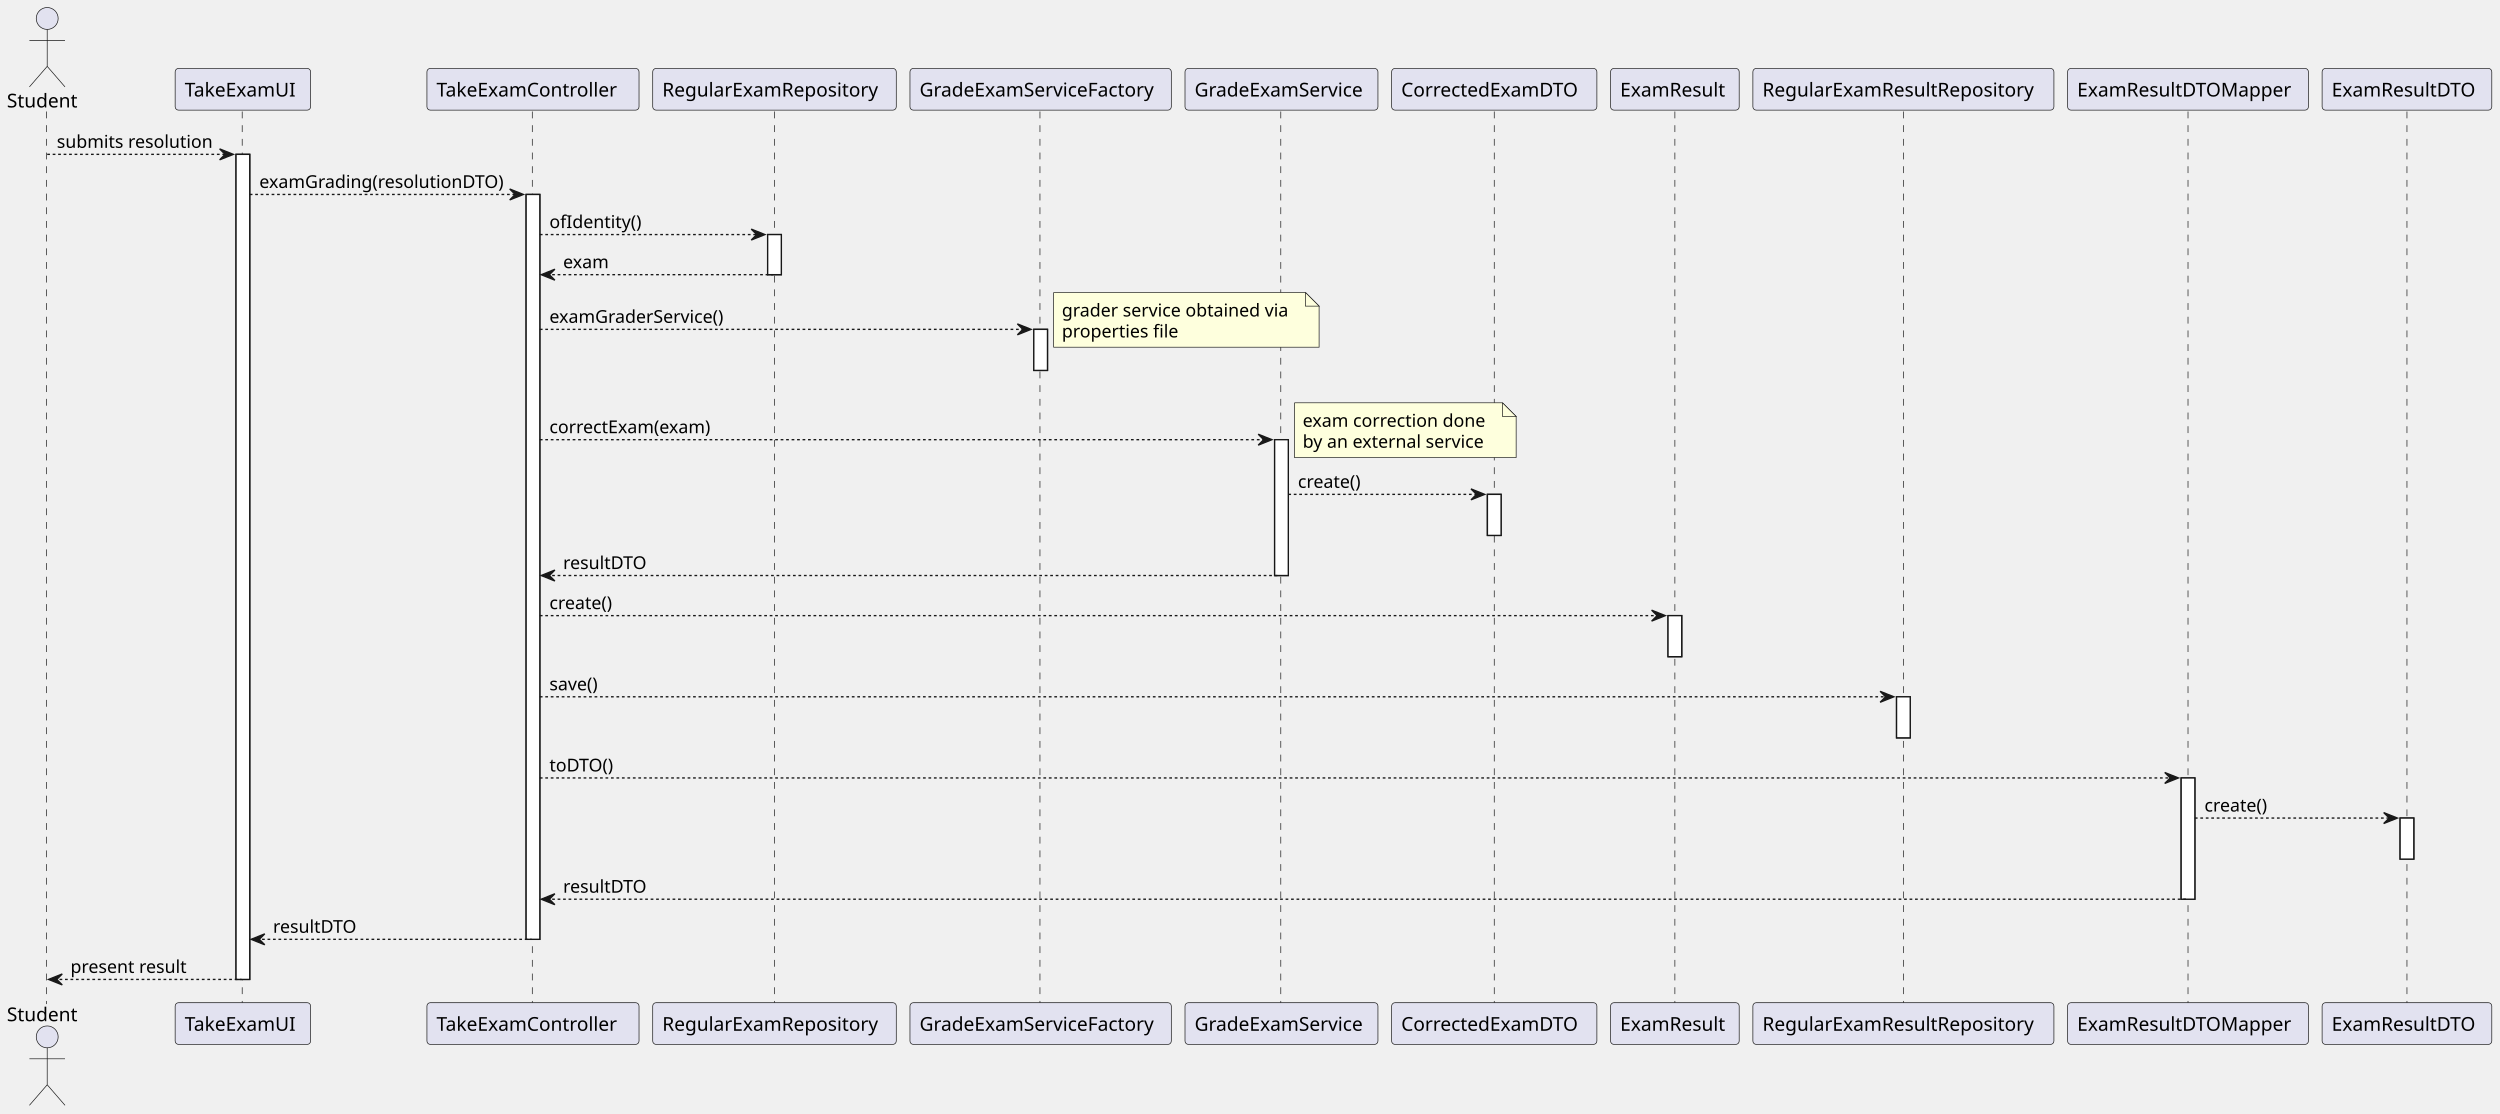
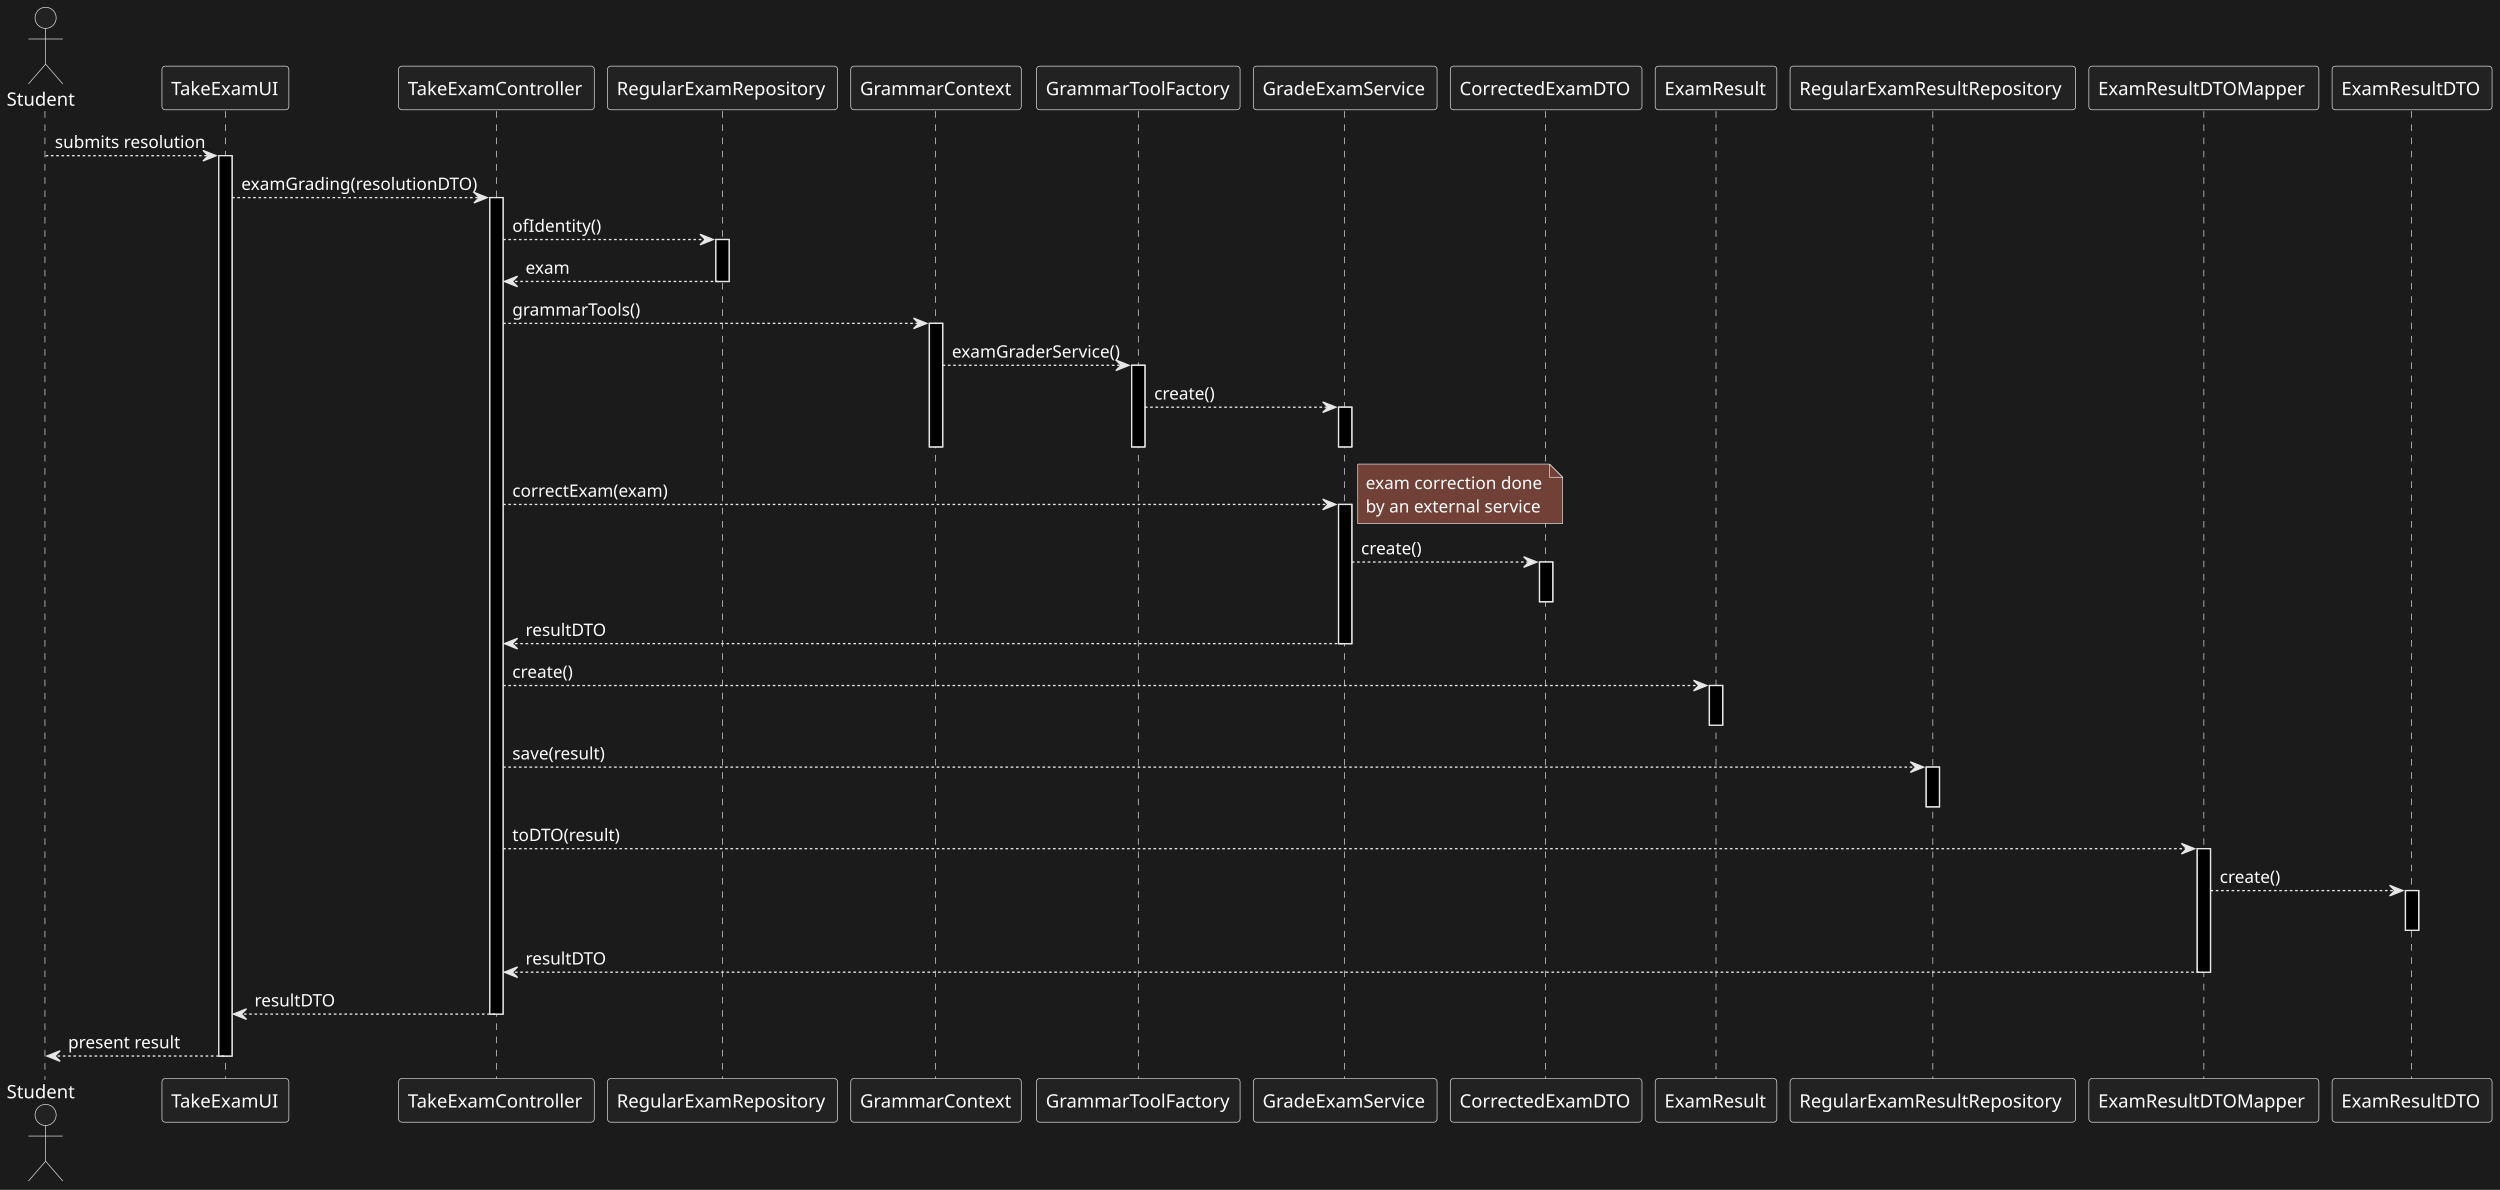
- <svg xmlns="http://www.w3.org/2000/svg" contentStyleType="text/css" height="814px" preserveAspectRatio="none" style="width:1827px;height:814px;background:#FFFFFF;" version="1.1" viewBox="0 0 1827 814" width="1827px" zoomAndPan="magnify">
+ <svg xmlns="http://www.w3.org/2000/svg" contentStyleType="text/css" height="900px" preserveAspectRatio="none" style="width:1891px;height:900px;background:#1B1B1B;" version="1.1" viewBox="0 0 1891 900" width="1891px" zoomAndPan="magnify">
  <defs />
  <g>
-     <rect fill="#FFFFFF" height="602.969" style="stroke:#181818;stroke-width:1.0;" width="10" x="172.5" y="112.799" />
-     <rect fill="#FFFFFF" height="544.348" style="stroke:#181818;stroke-width:1.0;" width="10" x="384.5" y="142.109" />
-     <rect fill="#FFFFFF" height="29.311" style="stroke:#181818;stroke-width:1.0;" width="10" x="561" y="171.42" />
-     <rect fill="#FFFFFF" height="30" style="stroke:#181818;stroke-width:1.0;" width="10" x="755.5" y="240.696" />
-     <rect fill="#FFFFFF" height="99.276" style="stroke:#181818;stroke-width:1.0;" width="10" x="931.5" y="321.317" />
-     <rect fill="#FFFFFF" height="30" style="stroke:#181818;stroke-width:1.0;" width="10" x="1087" y="361.283" />
-     <rect fill="#FFFFFF" height="30" style="stroke:#181818;stroke-width:1.0;" width="10" x="1219" y="449.904" />
-     <rect fill="#FFFFFF" height="30" style="stroke:#181818;stroke-width:1.0;" width="10" x="1386" y="509.215" />
-     <rect fill="#FFFFFF" height="88.621" style="stroke:#181818;stroke-width:1.0;" width="10" x="1594" y="568.525" />
-     <rect fill="#FFFFFF" height="30" style="stroke:#181818;stroke-width:1.0;" width="10" x="1754" y="597.836" />
-     <line style="stroke:#181818;stroke-width:0.5;stroke-dasharray:5.0,5.0;" x1="34" x2="34" y1="81.488" y2="733.768" />
-     <line style="stroke:#181818;stroke-width:0.5;stroke-dasharray:5.0,5.0;" x1="177" x2="177" y1="81.488" y2="733.768" />
-     <line style="stroke:#181818;stroke-width:0.5;stroke-dasharray:5.0,5.0;" x1="389" x2="389" y1="81.488" y2="733.768" />
-     <line style="stroke:#181818;stroke-width:0.5;stroke-dasharray:5.0,5.0;" x1="566" x2="566" y1="81.488" y2="733.768" />
-     <line style="stroke:#181818;stroke-width:0.5;stroke-dasharray:5.0,5.0;" x1="760" x2="760" y1="81.488" y2="733.768" />
-     <line style="stroke:#181818;stroke-width:0.5;stroke-dasharray:5.0,5.0;" x1="936" x2="936" y1="81.488" y2="733.768" />
-     <line style="stroke:#181818;stroke-width:0.5;stroke-dasharray:5.0,5.0;" x1="1092" x2="1092" y1="81.488" y2="733.768" />
-     <line style="stroke:#181818;stroke-width:0.5;stroke-dasharray:5.0,5.0;" x1="1224" x2="1224" y1="81.488" y2="733.768" />
-     <line style="stroke:#181818;stroke-width:0.5;stroke-dasharray:5.0,5.0;" x1="1391" x2="1391" y1="81.488" y2="733.768" />
-     <line style="stroke:#181818;stroke-width:0.5;stroke-dasharray:5.0,5.0;" x1="1599" x2="1599" y1="81.488" y2="733.768" />
-     <line style="stroke:#181818;stroke-width:0.5;stroke-dasharray:5.0,5.0;" x1="1759" x2="1759" y1="81.488" y2="733.768" />
-     <text fill="#000000" font-family="sans-serif" font-size="14" lengthAdjust="spacing" textLength="53" x="5" y="78.535">Student</text>
-     <ellipse cx="34.5" cy="13.5" fill="#E2E2F0" rx="8" ry="8" style="stroke:#181818;stroke-width:0.5;" />
-     <path d="M34.5,21.5 L34.5,48.5 M21.5,29.5 L47.5,29.5 M34.5,48.5 L21.5,63.5 M34.5,48.5 L47.5,63.5 " fill="none" style="stroke:#181818;stroke-width:0.5;" />
-     <text fill="#000000" font-family="sans-serif" font-size="14" lengthAdjust="spacing" textLength="53" x="5" y="746.303">Student</text>
-     <ellipse cx="34.5" cy="757.756" fill="#E2E2F0" rx="8" ry="8" style="stroke:#181818;stroke-width:0.5;" />
-     <path d="M34.5,765.756 L34.5,792.756 M21.5,773.756 L47.5,773.756 M34.5,792.756 L21.5,807.756 M34.5,792.756 L47.5,807.756 " fill="none" style="stroke:#181818;stroke-width:0.5;" />
-     <rect fill="#E2E2F0" height="30.488" rx="2.5" ry="2.5" style="stroke:#181818;stroke-width:0.5;" width="99" x="128" y="50" />
-     <text fill="#000000" font-family="sans-serif" font-size="14" lengthAdjust="spacing" textLength="85" x="135" y="70.535">TakeExamUI</text>
-     <rect fill="#E2E2F0" height="30.488" rx="2.5" ry="2.5" style="stroke:#181818;stroke-width:0.5;" width="99" x="128" y="732.768" />
-     <text fill="#000000" font-family="sans-serif" font-size="14" lengthAdjust="spacing" textLength="85" x="135" y="753.303">TakeExamUI</text>
-     <rect fill="#E2E2F0" height="30.488" rx="2.5" ry="2.5" style="stroke:#181818;stroke-width:0.5;" width="155" x="312" y="50" />
-     <text fill="#000000" font-family="sans-serif" font-size="14" lengthAdjust="spacing" textLength="141" x="319" y="70.535">TakeExamController</text>
-     <rect fill="#E2E2F0" height="30.488" rx="2.5" ry="2.5" style="stroke:#181818;stroke-width:0.5;" width="155" x="312" y="732.768" />
-     <text fill="#000000" font-family="sans-serif" font-size="14" lengthAdjust="spacing" textLength="141" x="319" y="753.303">TakeExamController</text>
-     <rect fill="#E2E2F0" height="30.488" rx="2.5" ry="2.5" style="stroke:#181818;stroke-width:0.5;" width="178" x="477" y="50" />
-     <text fill="#000000" font-family="sans-serif" font-size="14" lengthAdjust="spacing" textLength="164" x="484" y="70.535">RegularExamRepository</text>
-     <rect fill="#E2E2F0" height="30.488" rx="2.5" ry="2.5" style="stroke:#181818;stroke-width:0.5;" width="178" x="477" y="732.768" />
-     <text fill="#000000" font-family="sans-serif" font-size="14" lengthAdjust="spacing" textLength="164" x="484" y="753.303">RegularExamRepository</text>
-     <rect fill="#E2E2F0" height="30.488" rx="2.5" ry="2.5" style="stroke:#181818;stroke-width:0.5;" width="191" x="665" y="50" />
-     <text fill="#000000" font-family="sans-serif" font-size="14" lengthAdjust="spacing" textLength="177" x="672" y="70.535">GradeExamServiceFactory</text>
-     <rect fill="#E2E2F0" height="30.488" rx="2.5" ry="2.5" style="stroke:#181818;stroke-width:0.5;" width="191" x="665" y="732.768" />
-     <text fill="#000000" font-family="sans-serif" font-size="14" lengthAdjust="spacing" textLength="177" x="672" y="753.303">GradeExamServiceFactory</text>
-     <rect fill="#E2E2F0" height="30.488" rx="2.5" ry="2.5" style="stroke:#181818;stroke-width:0.5;" width="141" x="866" y="50" />
-     <text fill="#000000" font-family="sans-serif" font-size="14" lengthAdjust="spacing" textLength="127" x="873" y="70.535">GradeExamService</text>
-     <rect fill="#E2E2F0" height="30.488" rx="2.5" ry="2.5" style="stroke:#181818;stroke-width:0.5;" width="141" x="866" y="732.768" />
-     <text fill="#000000" font-family="sans-serif" font-size="14" lengthAdjust="spacing" textLength="127" x="873" y="753.303">GradeExamService</text>
-     <rect fill="#E2E2F0" height="30.488" rx="2.5" ry="2.5" style="stroke:#181818;stroke-width:0.5;" width="150" x="1017" y="50" />
-     <text fill="#000000" font-family="sans-serif" font-size="14" lengthAdjust="spacing" textLength="136" x="1024" y="70.535">CorrectedExamDTO</text>
-     <rect fill="#E2E2F0" height="30.488" rx="2.5" ry="2.5" style="stroke:#181818;stroke-width:0.5;" width="150" x="1017" y="732.768" />
-     <text fill="#000000" font-family="sans-serif" font-size="14" lengthAdjust="spacing" textLength="136" x="1024" y="753.303">CorrectedExamDTO</text>
-     <rect fill="#E2E2F0" height="30.488" rx="2.5" ry="2.5" style="stroke:#181818;stroke-width:0.5;" width="94" x="1177" y="50" />
-     <text fill="#000000" font-family="sans-serif" font-size="14" lengthAdjust="spacing" textLength="80" x="1184" y="70.535">ExamResult</text>
-     <rect fill="#E2E2F0" height="30.488" rx="2.5" ry="2.5" style="stroke:#181818;stroke-width:0.5;" width="94" x="1177" y="732.768" />
-     <text fill="#000000" font-family="sans-serif" font-size="14" lengthAdjust="spacing" textLength="80" x="1184" y="753.303">ExamResult</text>
-     <rect fill="#E2E2F0" height="30.488" rx="2.5" ry="2.5" style="stroke:#181818;stroke-width:0.5;" width="220" x="1281" y="50" />
-     <text fill="#000000" font-family="sans-serif" font-size="14" lengthAdjust="spacing" textLength="206" x="1288" y="70.535">RegularExamResultRepository</text>
-     <rect fill="#E2E2F0" height="30.488" rx="2.5" ry="2.5" style="stroke:#181818;stroke-width:0.5;" width="220" x="1281" y="732.768" />
-     <text fill="#000000" font-family="sans-serif" font-size="14" lengthAdjust="spacing" textLength="206" x="1288" y="753.303">RegularExamResultRepository</text>
-     <rect fill="#E2E2F0" height="30.488" rx="2.5" ry="2.5" style="stroke:#181818;stroke-width:0.5;" width="176" x="1511" y="50" />
-     <text fill="#000000" font-family="sans-serif" font-size="14" lengthAdjust="spacing" textLength="162" x="1518" y="70.535">ExamResultDTOMapper</text>
-     <rect fill="#E2E2F0" height="30.488" rx="2.5" ry="2.5" style="stroke:#181818;stroke-width:0.5;" width="176" x="1511" y="732.768" />
-     <text fill="#000000" font-family="sans-serif" font-size="14" lengthAdjust="spacing" textLength="162" x="1518" y="753.303">ExamResultDTOMapper</text>
-     <rect fill="#E2E2F0" height="30.488" rx="2.5" ry="2.5" style="stroke:#181818;stroke-width:0.5;" width="124" x="1697" y="50" />
-     <text fill="#000000" font-family="sans-serif" font-size="14" lengthAdjust="spacing" textLength="110" x="1704" y="70.535">ExamResultDTO</text>
-     <rect fill="#E2E2F0" height="30.488" rx="2.5" ry="2.5" style="stroke:#181818;stroke-width:0.5;" width="124" x="1697" y="732.768" />
-     <text fill="#000000" font-family="sans-serif" font-size="14" lengthAdjust="spacing" textLength="110" x="1704" y="753.303">ExamResultDTO</text>
-     <rect fill="#FFFFFF" height="602.969" style="stroke:#181818;stroke-width:1.0;" width="10" x="172.5" y="112.799" />
-     <rect fill="#FFFFFF" height="544.348" style="stroke:#181818;stroke-width:1.0;" width="10" x="384.5" y="142.109" />
-     <rect fill="#FFFFFF" height="29.311" style="stroke:#181818;stroke-width:1.0;" width="10" x="561" y="171.42" />
-     <rect fill="#FFFFFF" height="30" style="stroke:#181818;stroke-width:1.0;" width="10" x="755.5" y="240.696" />
-     <rect fill="#FFFFFF" height="99.276" style="stroke:#181818;stroke-width:1.0;" width="10" x="931.5" y="321.317" />
-     <rect fill="#FFFFFF" height="30" style="stroke:#181818;stroke-width:1.0;" width="10" x="1087" y="361.283" />
-     <rect fill="#FFFFFF" height="30" style="stroke:#181818;stroke-width:1.0;" width="10" x="1219" y="449.904" />
-     <rect fill="#FFFFFF" height="30" style="stroke:#181818;stroke-width:1.0;" width="10" x="1386" y="509.215" />
-     <rect fill="#FFFFFF" height="88.621" style="stroke:#181818;stroke-width:1.0;" width="10" x="1594" y="568.525" />
-     <rect fill="#FFFFFF" height="30" style="stroke:#181818;stroke-width:1.0;" width="10" x="1754" y="597.836" />
-     <polygon fill="#181818" points="160.5,108.799,170.5,112.799,160.5,116.799,164.5,112.799" style="stroke:#181818;stroke-width:1.0;" />
-     <line style="stroke:#181818;stroke-width:1.0;stroke-dasharray:2.0,2.0;" x1="34.5" x2="166.5" y1="112.799" y2="112.799" />
-     <text fill="#000000" font-family="sans-serif" font-size="13" lengthAdjust="spacing" textLength="119" x="41.5" y="108.057">submits resolution</text>
-     <polygon fill="#181818" points="372.5,138.109,382.5,142.109,372.5,146.109,376.5,142.109" style="stroke:#181818;stroke-width:1.0;" />
-     <line style="stroke:#181818;stroke-width:1.0;stroke-dasharray:2.0,2.0;" x1="182.5" x2="378.5" y1="142.109" y2="142.109" />
-     <text fill="#000000" font-family="sans-serif" font-size="13" lengthAdjust="spacing" textLength="183" x="189.5" y="137.367">examGrading(resolutionDTO)</text>
-     <polygon fill="#181818" points="549,167.42,559,171.42,549,175.42,553,171.42" style="stroke:#181818;stroke-width:1.0;" />
-     <line style="stroke:#181818;stroke-width:1.0;stroke-dasharray:2.0,2.0;" x1="394.5" x2="555" y1="171.42" y2="171.42" />
-     <text fill="#000000" font-family="sans-serif" font-size="13" lengthAdjust="spacing" textLength="69" x="401.5" y="166.678">ofIdentity()</text>
-     <polygon fill="#181818" points="405.5,196.731,395.5,200.731,405.5,204.731,401.5,200.731" style="stroke:#181818;stroke-width:1.0;" />
-     <line style="stroke:#181818;stroke-width:1.0;stroke-dasharray:2.0,2.0;" x1="399.5" x2="565" y1="200.731" y2="200.731" />
-     <text fill="#000000" font-family="sans-serif" font-size="13" lengthAdjust="spacing" textLength="34" x="411.5" y="195.988">exam</text>
-     <polygon fill="#181818" points="743.5,236.696,753.5,240.696,743.5,244.696,747.5,240.696" style="stroke:#181818;stroke-width:1.0;" />
-     <line style="stroke:#181818;stroke-width:1.0;stroke-dasharray:2.0,2.0;" x1="394.5" x2="749.5" y1="240.696" y2="240.696" />
-     <text fill="#000000" font-family="sans-serif" font-size="13" lengthAdjust="spacing" textLength="127" x="401.5" y="235.954">examGraderService()</text>
-     <path d="M770,213.731 L770,253.731 L964,253.731 L964,223.731 L954,213.731 L770,213.731 " fill="#FEFFDD" style="stroke:#181818;stroke-width:0.5;" />
-     <path d="M954,213.731 L954,223.731 L964,223.731 L954,213.731 " fill="#FEFFDD" style="stroke:#181818;stroke-width:0.5;" />
-     <text fill="#000000" font-family="sans-serif" font-size="13" lengthAdjust="spacing" textLength="169" x="776" y="231.299">grader service obtained via</text>
-     <text fill="#000000" font-family="sans-serif" font-size="13" lengthAdjust="spacing" textLength="88" x="776" y="246.609">properties file</text>
-     <polygon fill="#181818" points="919.5,317.317,929.5,321.317,919.5,325.317,923.5,321.317" style="stroke:#181818;stroke-width:1.0;" />
-     <line style="stroke:#181818;stroke-width:1.0;stroke-dasharray:2.0,2.0;" x1="394.5" x2="925.5" y1="321.317" y2="321.317" />
-     <text fill="#000000" font-family="sans-serif" font-size="13" lengthAdjust="spacing" textLength="120" x="401.5" y="316.575">correctExam(exam)</text>
-     <path d="M946,294.352 L946,334.352 L1108,334.352 L1108,304.352 L1098,294.352 L946,294.352 " fill="#FEFFDD" style="stroke:#181818;stroke-width:0.5;" />
-     <path d="M1098,294.352 L1098,304.352 L1108,304.352 L1098,294.352 " fill="#FEFFDD" style="stroke:#181818;stroke-width:0.5;" />
-     <text fill="#000000" font-family="sans-serif" font-size="13" lengthAdjust="spacing" textLength="137" x="952" y="311.92">exam correction done</text>
-     <text fill="#000000" font-family="sans-serif" font-size="13" lengthAdjust="spacing" textLength="137" x="952" y="327.231">by an external service</text>
-     <polygon fill="#181818" points="1075,357.283,1085,361.283,1075,365.283,1079,361.283" style="stroke:#181818;stroke-width:1.0;" />
-     <line style="stroke:#181818;stroke-width:1.0;stroke-dasharray:2.0,2.0;" x1="941.5" x2="1081" y1="361.283" y2="361.283" />
-     <text fill="#000000" font-family="sans-serif" font-size="13" lengthAdjust="spacing" textLength="46" x="948.5" y="356.541">create()</text>
-     <polygon fill="#181818" points="405.5,416.594,395.5,420.594,405.5,424.594,401.5,420.594" style="stroke:#181818;stroke-width:1.0;" />
-     <line style="stroke:#181818;stroke-width:1.0;stroke-dasharray:2.0,2.0;" x1="399.5" x2="935.5" y1="420.594" y2="420.594" />
-     <text fill="#000000" font-family="sans-serif" font-size="13" lengthAdjust="spacing" textLength="64" x="411.5" y="415.852">resultDTO</text>
-     <polygon fill="#181818" points="1207,445.904,1217,449.904,1207,453.904,1211,449.904" style="stroke:#181818;stroke-width:1.0;" />
-     <line style="stroke:#181818;stroke-width:1.0;stroke-dasharray:2.0,2.0;" x1="394.5" x2="1213" y1="449.904" y2="449.904" />
-     <text fill="#000000" font-family="sans-serif" font-size="13" lengthAdjust="spacing" textLength="46" x="401.5" y="445.162">create()</text>
-     <polygon fill="#181818" points="1374,505.215,1384,509.215,1374,513.215,1378,509.215" style="stroke:#181818;stroke-width:1.0;" />
-     <line style="stroke:#181818;stroke-width:1.0;stroke-dasharray:2.0,2.0;" x1="394.5" x2="1380" y1="509.215" y2="509.215" />
-     <text fill="#000000" font-family="sans-serif" font-size="13" lengthAdjust="spacing" textLength="36" x="401.5" y="504.473">save()</text>
-     <polygon fill="#181818" points="1582,564.525,1592,568.525,1582,572.525,1586,568.525" style="stroke:#181818;stroke-width:1.0;" />
-     <line style="stroke:#181818;stroke-width:1.0;stroke-dasharray:2.0,2.0;" x1="394.5" x2="1588" y1="568.525" y2="568.525" />
-     <text fill="#000000" font-family="sans-serif" font-size="13" lengthAdjust="spacing" textLength="49" x="401.5" y="563.783">toDTO()</text>
-     <polygon fill="#181818" points="1742,593.836,1752,597.836,1742,601.836,1746,597.836" style="stroke:#181818;stroke-width:1.0;" />
-     <line style="stroke:#181818;stroke-width:1.0;stroke-dasharray:2.0,2.0;" x1="1604" x2="1748" y1="597.836" y2="597.836" />
-     <text fill="#000000" font-family="sans-serif" font-size="13" lengthAdjust="spacing" textLength="46" x="1611" y="593.094">create()</text>
-     <polygon fill="#181818" points="405.5,653.146,395.5,657.146,405.5,661.146,401.5,657.146" style="stroke:#181818;stroke-width:1.0;" />
-     <line style="stroke:#181818;stroke-width:1.0;stroke-dasharray:2.0,2.0;" x1="399.5" x2="1598" y1="657.146" y2="657.146" />
-     <text fill="#000000" font-family="sans-serif" font-size="13" lengthAdjust="spacing" textLength="64" x="411.5" y="652.404">resultDTO</text>
-     <polygon fill="#181818" points="193.5,682.457,183.5,686.457,193.5,690.457,189.5,686.457" style="stroke:#181818;stroke-width:1.0;" />
-     <line style="stroke:#181818;stroke-width:1.0;stroke-dasharray:2.0,2.0;" x1="187.5" x2="388.5" y1="686.457" y2="686.457" />
-     <text fill="#000000" font-family="sans-serif" font-size="13" lengthAdjust="spacing" textLength="64" x="199.5" y="681.715">resultDTO</text>
-     <polygon fill="#181818" points="45.5,711.768,35.5,715.768,45.5,719.768,41.5,715.768" style="stroke:#181818;stroke-width:1.0;" />
-     <line style="stroke:#181818;stroke-width:1.0;stroke-dasharray:2.0,2.0;" x1="39.5" x2="176.5" y1="715.768" y2="715.768" />
-     <text fill="#000000" font-family="sans-serif" font-size="13" lengthAdjust="spacing" textLength="87" x="51.5" y="711.025">present result</text>
+     <rect fill="#1B1B1B" height="900" style="stroke:none;stroke-width:1.0;" width="1891" x="0" y="0" />
+     <rect fill="#000000" height="681.002" style="stroke:#E7E7E7;stroke-width:1.0;" width="10" x="165.5" y="117.774" />
+     <rect fill="#000000" height="617.59" style="stroke:#E7E7E7;stroke-width:1.0;" width="10" x="370.5" y="149.48" />
+     <rect fill="#000000" height="31.706" style="stroke:#E7E7E7;stroke-width:1.0;" width="10" x="541.5" y="181.186" />
+     <rect fill="#000000" height="93.412" style="stroke:#E7E7E7;stroke-width:1.0;" width="10" x="703" y="244.598" />
+     <rect fill="#000000" height="61.706" style="stroke:#E7E7E7;stroke-width:1.0;" width="10" x="856" y="276.304" />
+     <rect fill="#000000" height="30" style="stroke:#E7E7E7;stroke-width:1.0;" width="10" x="1012.5" y="308.01" />
+     <rect fill="#000000" height="105.265" style="stroke:#E7E7E7;stroke-width:1.0;" width="10" x="1012.5" y="381.569" />
+     <rect fill="#000000" height="30" style="stroke:#E7E7E7;stroke-width:1.0;" width="10" x="1164.5" y="425.128" />
+     <rect fill="#000000" height="30" style="stroke:#E7E7E7;stroke-width:1.0;" width="10" x="1293" y="518.54" />
+     <rect fill="#000000" height="30" style="stroke:#E7E7E7;stroke-width:1.0;" width="10" x="1457" y="580.246" />
+     <rect fill="#000000" height="93.412" style="stroke:#E7E7E7;stroke-width:1.0;" width="10" x="1662" y="641.952" />
+     <rect fill="#000000" height="30" style="stroke:#E7E7E7;stroke-width:1.0;" width="10" x="1819.5" y="673.658" />
+     <line style="stroke:#E7E7E7;stroke-width:0.5;stroke-dasharray:5.0,5.0;" x1="34" x2="34" y1="84.068" y2="816.776" />
+     <line style="stroke:#E7E7E7;stroke-width:0.5;stroke-dasharray:5.0,5.0;" x1="170.5" x2="170.5" y1="84.068" y2="816.776" />
+     <line style="stroke:#E7E7E7;stroke-width:0.5;stroke-dasharray:5.0,5.0;" x1="375.5" x2="375.5" y1="84.068" y2="816.776" />
+     <line style="stroke:#E7E7E7;stroke-width:0.5;stroke-dasharray:5.0,5.0;" x1="546.5" x2="546.5" y1="84.068" y2="816.776" />
+     <line style="stroke:#E7E7E7;stroke-width:0.5;stroke-dasharray:5.0,5.0;" x1="707.5" x2="707.5" y1="84.068" y2="816.776" />
+     <line style="stroke:#E7E7E7;stroke-width:0.5;stroke-dasharray:5.0,5.0;" x1="861" x2="861" y1="84.068" y2="816.776" />
+     <line style="stroke:#E7E7E7;stroke-width:0.5;stroke-dasharray:5.0,5.0;" x1="1017" x2="1017" y1="84.068" y2="816.776" />
+     <line style="stroke:#E7E7E7;stroke-width:0.5;stroke-dasharray:5.0,5.0;" x1="1169" x2="1169" y1="84.068" y2="816.776" />
+     <line style="stroke:#E7E7E7;stroke-width:0.5;stroke-dasharray:5.0,5.0;" x1="1298" x2="1298" y1="84.068" y2="816.776" />
+     <line style="stroke:#E7E7E7;stroke-width:0.5;stroke-dasharray:5.0,5.0;" x1="1462" x2="1462" y1="84.068" y2="816.776" />
+     <line style="stroke:#E7E7E7;stroke-width:0.5;stroke-dasharray:5.0,5.0;" x1="1667" x2="1667" y1="84.068" y2="816.776" />
+     <line style="stroke:#E7E7E7;stroke-width:0.5;stroke-dasharray:5.0,5.0;" x1="1824" x2="1824" y1="84.068" y2="816.776" />
+     <text fill="#FFFFFF" font-family="sans-serif" font-size="14" lengthAdjust="spacing" textLength="53" x="5" y="79.966">Student</text>
+     <ellipse cx="34.5" cy="13.5" fill="#222222" rx="8" ry="8" style="stroke:#E7E7E7;stroke-width:0.5;" />
+     <path d="M34.5,21.5 L34.5,48.5 M21.5,29.5 L47.5,29.5 M34.5,48.5 L21.5,63.5 M34.5,48.5 L47.5,63.5 " fill="none" style="stroke:#E7E7E7;stroke-width:0.5;" />
+     <text fill="#FFFFFF" font-family="sans-serif" font-size="14" lengthAdjust="spacing" textLength="53" x="5" y="830.742">Student</text>
+     <ellipse cx="34.5" cy="843.344" fill="#222222" rx="8" ry="8" style="stroke:#E7E7E7;stroke-width:0.5;" />
+     <path d="M34.5,851.344 L34.5,878.344 M21.5,859.344 L47.5,859.344 M34.5,878.344 L21.5,893.344 M34.5,878.344 L47.5,893.344 " fill="none" style="stroke:#E7E7E7;stroke-width:0.5;" />
+     <rect fill="#222222" height="33.068" rx="2.5" ry="2.5" style="stroke:#E7E7E7;stroke-width:0.5;" width="96" x="122.5" y="50" />
+     <text fill="#FFFFFF" font-family="sans-serif" font-size="14" lengthAdjust="spacing" textLength="82" x="129.5" y="71.966">TakeExamUI</text>
+     <rect fill="#222222" height="33.068" rx="2.5" ry="2.5" style="stroke:#E7E7E7;stroke-width:0.5;" width="96" x="122.5" y="815.776" />
+     <text fill="#FFFFFF" font-family="sans-serif" font-size="14" lengthAdjust="spacing" textLength="82" x="129.5" y="837.742">TakeExamUI</text>
+     <rect fill="#222222" height="33.068" rx="2.5" ry="2.5" style="stroke:#E7E7E7;stroke-width:0.5;" width="148" x="301.5" y="50" />
+     <text fill="#FFFFFF" font-family="sans-serif" font-size="14" lengthAdjust="spacing" textLength="134" x="308.5" y="71.966">TakeExamController</text>
+     <rect fill="#222222" height="33.068" rx="2.5" ry="2.5" style="stroke:#E7E7E7;stroke-width:0.5;" width="148" x="301.5" y="815.776" />
+     <text fill="#FFFFFF" font-family="sans-serif" font-size="14" lengthAdjust="spacing" textLength="134" x="308.5" y="837.742">TakeExamController</text>
+     <rect fill="#222222" height="33.068" rx="2.5" ry="2.5" style="stroke:#E7E7E7;stroke-width:0.5;" width="174" x="459.5" y="50" />
+     <text fill="#FFFFFF" font-family="sans-serif" font-size="14" lengthAdjust="spacing" textLength="160" x="466.5" y="71.966">RegularExamRepository</text>
+     <rect fill="#222222" height="33.068" rx="2.5" ry="2.5" style="stroke:#E7E7E7;stroke-width:0.5;" width="174" x="459.5" y="815.776" />
+     <text fill="#FFFFFF" font-family="sans-serif" font-size="14" lengthAdjust="spacing" textLength="160" x="466.5" y="837.742">RegularExamRepository</text>
+     <rect fill="#222222" height="33.068" rx="2.5" ry="2.5" style="stroke:#E7E7E7;stroke-width:0.5;" width="129" x="643.5" y="50" />
+     <text fill="#FFFFFF" font-family="sans-serif" font-size="14" lengthAdjust="spacing" textLength="115" x="650.5" y="71.966">GrammarContext</text>
+     <rect fill="#222222" height="33.068" rx="2.5" ry="2.5" style="stroke:#E7E7E7;stroke-width:0.5;" width="129" x="643.5" y="815.776" />
+     <text fill="#FFFFFF" font-family="sans-serif" font-size="14" lengthAdjust="spacing" textLength="115" x="650.5" y="837.742">GrammarContext</text>
+     <rect fill="#222222" height="33.068" rx="2.5" ry="2.5" style="stroke:#E7E7E7;stroke-width:0.5;" width="154" x="784" y="50" />
+     <text fill="#FFFFFF" font-family="sans-serif" font-size="14" lengthAdjust="spacing" textLength="140" x="791" y="71.966">GrammarToolFactory</text>
+     <rect fill="#222222" height="33.068" rx="2.5" ry="2.5" style="stroke:#E7E7E7;stroke-width:0.5;" width="154" x="784" y="815.776" />
+     <text fill="#FFFFFF" font-family="sans-serif" font-size="14" lengthAdjust="spacing" textLength="140" x="791" y="837.742">GrammarToolFactory</text>
+     <rect fill="#222222" height="33.068" rx="2.5" ry="2.5" style="stroke:#E7E7E7;stroke-width:0.5;" width="139" x="948" y="50" />
+     <text fill="#FFFFFF" font-family="sans-serif" font-size="14" lengthAdjust="spacing" textLength="125" x="955" y="71.966">GradeExamService</text>
+     <rect fill="#222222" height="33.068" rx="2.5" ry="2.5" style="stroke:#E7E7E7;stroke-width:0.5;" width="139" x="948" y="815.776" />
+     <text fill="#FFFFFF" font-family="sans-serif" font-size="14" lengthAdjust="spacing" textLength="125" x="955" y="837.742">GradeExamService</text>
+     <rect fill="#222222" height="33.068" rx="2.5" ry="2.5" style="stroke:#E7E7E7;stroke-width:0.5;" width="145" x="1097" y="50" />
+     <text fill="#FFFFFF" font-family="sans-serif" font-size="14" lengthAdjust="spacing" textLength="131" x="1104" y="71.966">CorrectedExamDTO</text>
+     <rect fill="#222222" height="33.068" rx="2.5" ry="2.5" style="stroke:#E7E7E7;stroke-width:0.5;" width="145" x="1097" y="815.776" />
+     <text fill="#FFFFFF" font-family="sans-serif" font-size="14" lengthAdjust="spacing" textLength="131" x="1104" y="837.742">CorrectedExamDTO</text>
+     <rect fill="#222222" height="33.068" rx="2.5" ry="2.5" style="stroke:#E7E7E7;stroke-width:0.5;" width="92" x="1252" y="50" />
+     <text fill="#FFFFFF" font-family="sans-serif" font-size="14" lengthAdjust="spacing" textLength="78" x="1259" y="71.966">ExamResult</text>
+     <rect fill="#222222" height="33.068" rx="2.5" ry="2.5" style="stroke:#E7E7E7;stroke-width:0.5;" width="92" x="1252" y="815.776" />
+     <text fill="#FFFFFF" font-family="sans-serif" font-size="14" lengthAdjust="spacing" textLength="78" x="1259" y="837.742">ExamResult</text>
+     <rect fill="#222222" height="33.068" rx="2.5" ry="2.5" style="stroke:#E7E7E7;stroke-width:0.5;" width="216" x="1354" y="50" />
+     <text fill="#FFFFFF" font-family="sans-serif" font-size="14" lengthAdjust="spacing" textLength="202" x="1361" y="71.966">RegularExamResultRepository</text>
+     <rect fill="#222222" height="33.068" rx="2.5" ry="2.5" style="stroke:#E7E7E7;stroke-width:0.5;" width="216" x="1354" y="815.776" />
+     <text fill="#FFFFFF" font-family="sans-serif" font-size="14" lengthAdjust="spacing" textLength="202" x="1361" y="837.742">RegularExamResultRepository</text>
+     <rect fill="#222222" height="33.068" rx="2.5" ry="2.5" style="stroke:#E7E7E7;stroke-width:0.5;" width="174" x="1580" y="50" />
+     <text fill="#FFFFFF" font-family="sans-serif" font-size="14" lengthAdjust="spacing" textLength="160" x="1587" y="71.966">ExamResultDTOMapper</text>
+     <rect fill="#222222" height="33.068" rx="2.5" ry="2.5" style="stroke:#E7E7E7;stroke-width:0.5;" width="174" x="1580" y="815.776" />
+     <text fill="#FFFFFF" font-family="sans-serif" font-size="14" lengthAdjust="spacing" textLength="160" x="1587" y="837.742">ExamResultDTOMapper</text>
+     <rect fill="#222222" height="33.068" rx="2.5" ry="2.5" style="stroke:#E7E7E7;stroke-width:0.5;" width="121" x="1764" y="50" />
+     <text fill="#FFFFFF" font-family="sans-serif" font-size="14" lengthAdjust="spacing" textLength="107" x="1771" y="71.966">ExamResultDTO</text>
+     <rect fill="#222222" height="33.068" rx="2.5" ry="2.5" style="stroke:#E7E7E7;stroke-width:0.5;" width="121" x="1764" y="815.776" />
+     <text fill="#FFFFFF" font-family="sans-serif" font-size="14" lengthAdjust="spacing" textLength="107" x="1771" y="837.742">ExamResultDTO</text>
+     <rect fill="#000000" height="681.002" style="stroke:#E7E7E7;stroke-width:1.0;" width="10" x="165.5" y="117.774" />
+     <rect fill="#000000" height="617.59" style="stroke:#E7E7E7;stroke-width:1.0;" width="10" x="370.5" y="149.48" />
+     <rect fill="#000000" height="31.706" style="stroke:#E7E7E7;stroke-width:1.0;" width="10" x="541.5" y="181.186" />
+     <rect fill="#000000" height="93.412" style="stroke:#E7E7E7;stroke-width:1.0;" width="10" x="703" y="244.598" />
+     <rect fill="#000000" height="61.706" style="stroke:#E7E7E7;stroke-width:1.0;" width="10" x="856" y="276.304" />
+     <rect fill="#000000" height="30" style="stroke:#E7E7E7;stroke-width:1.0;" width="10" x="1012.5" y="308.01" />
+     <rect fill="#000000" height="105.265" style="stroke:#E7E7E7;stroke-width:1.0;" width="10" x="1012.5" y="381.569" />
+     <rect fill="#000000" height="30" style="stroke:#E7E7E7;stroke-width:1.0;" width="10" x="1164.5" y="425.128" />
+     <rect fill="#000000" height="30" style="stroke:#E7E7E7;stroke-width:1.0;" width="10" x="1293" y="518.54" />
+     <rect fill="#000000" height="30" style="stroke:#E7E7E7;stroke-width:1.0;" width="10" x="1457" y="580.246" />
+     <rect fill="#000000" height="93.412" style="stroke:#E7E7E7;stroke-width:1.0;" width="10" x="1662" y="641.952" />
+     <rect fill="#000000" height="30" style="stroke:#E7E7E7;stroke-width:1.0;" width="10" x="1819.5" y="673.658" />
+     <polygon fill="#E7E7E7" points="153.5,113.774,163.5,117.774,153.5,121.774,157.5,117.774" style="stroke:#E7E7E7;stroke-width:1.0;" />
+     <line style="stroke:#E7E7E7;stroke-width:1.0;stroke-dasharray:2.0,2.0;" x1="34.5" x2="159.5" y1="117.774" y2="117.774" />
+     <text fill="#FFFFFF" font-family="sans-serif" font-size="13" lengthAdjust="spacing" textLength="112" x="41.5" y="111.965">submits resolution</text>
+     <polygon fill="#E7E7E7" points="358.5,145.48,368.5,149.48,358.5,153.48,362.5,149.48" style="stroke:#E7E7E7;stroke-width:1.0;" />
+     <line style="stroke:#E7E7E7;stroke-width:1.0;stroke-dasharray:2.0,2.0;" x1="175.5" x2="364.5" y1="149.48" y2="149.48" />
+     <text fill="#FFFFFF" font-family="sans-serif" font-size="13" lengthAdjust="spacing" textLength="176" x="182.5" y="143.671">examGrading(resolutionDTO)</text>
+     <polygon fill="#E7E7E7" points="529.5,177.186,539.5,181.186,529.5,185.186,533.5,181.186" style="stroke:#E7E7E7;stroke-width:1.0;" />
+     <line style="stroke:#E7E7E7;stroke-width:1.0;stroke-dasharray:2.0,2.0;" x1="380.5" x2="535.5" y1="181.186" y2="181.186" />
+     <text fill="#FFFFFF" font-family="sans-serif" font-size="13" lengthAdjust="spacing" textLength="67" x="387.5" y="175.377">ofIdentity()</text>
+     <polygon fill="#E7E7E7" points="391.5,208.892,381.5,212.892,391.5,216.892,387.5,212.892" style="stroke:#E7E7E7;stroke-width:1.0;" />
+     <line style="stroke:#E7E7E7;stroke-width:1.0;stroke-dasharray:2.0,2.0;" x1="385.5" x2="545.5" y1="212.892" y2="212.892" />
+     <text fill="#FFFFFF" font-family="sans-serif" font-size="13" lengthAdjust="spacing" textLength="33" x="397.5" y="207.083">exam</text>
+     <polygon fill="#E7E7E7" points="691,240.598,701,244.598,691,248.598,695,244.598" style="stroke:#E7E7E7;stroke-width:1.0;" />
+     <line style="stroke:#E7E7E7;stroke-width:1.0;stroke-dasharray:2.0,2.0;" x1="380.5" x2="697" y1="244.598" y2="244.598" />
+     <text fill="#FFFFFF" font-family="sans-serif" font-size="13" lengthAdjust="spacing" textLength="96" x="387.5" y="238.789">grammarTools()</text>
+     <polygon fill="#E7E7E7" points="844,272.304,854,276.304,844,280.304,848,276.304" style="stroke:#E7E7E7;stroke-width:1.0;" />
+     <line style="stroke:#E7E7E7;stroke-width:1.0;stroke-dasharray:2.0,2.0;" x1="713" x2="850" y1="276.304" y2="276.304" />
+     <text fill="#FFFFFF" font-family="sans-serif" font-size="13" lengthAdjust="spacing" textLength="124" x="720" y="270.495">examGraderService()</text>
+     <polygon fill="#E7E7E7" points="1000.5,304.01,1010.5,308.01,1000.5,312.01,1004.5,308.01" style="stroke:#E7E7E7;stroke-width:1.0;" />
+     <line style="stroke:#E7E7E7;stroke-width:1.0;stroke-dasharray:2.0,2.0;" x1="866" x2="1006.5" y1="308.01" y2="308.01" />
+     <text fill="#FFFFFF" font-family="sans-serif" font-size="13" lengthAdjust="spacing" textLength="45" x="873" y="302.201">create()</text>
+     <polygon fill="#E7E7E7" points="1000.5,377.569,1010.5,381.569,1000.5,385.569,1004.5,381.569" style="stroke:#E7E7E7;stroke-width:1.0;" />
+     <line style="stroke:#E7E7E7;stroke-width:1.0;stroke-dasharray:2.0,2.0;" x1="380.5" x2="1006.5" y1="381.569" y2="381.569" />
+     <text fill="#FFFFFF" font-family="sans-serif" font-size="13" lengthAdjust="spacing" textLength="116" x="387.5" y="375.76">correctExam(exam)</text>
+     <path d="M1027,351.01 L1027,396.01 L1182,396.01 L1182,361.01 L1172,351.01 L1027,351.01 " fill="#714137" style="stroke:#E7E7E7;stroke-width:0.5;" />
+     <path d="M1172,351.01 L1172,361.01 L1182,361.01 L1172,351.01 " fill="#714137" style="stroke:#E7E7E7;stroke-width:0.5;" />
+     <text fill="#FFFFFF" font-family="sans-serif" font-size="13" lengthAdjust="spacing" textLength="131" x="1033" y="369.907">exam correction done</text>
+     <text fill="#FFFFFF" font-family="sans-serif" font-size="13" lengthAdjust="spacing" textLength="129" x="1033" y="387.613">by an external service</text>
+     <polygon fill="#E7E7E7" points="1152.5,421.128,1162.5,425.128,1152.5,429.128,1156.5,425.128" style="stroke:#E7E7E7;stroke-width:1.0;" />
+     <line style="stroke:#E7E7E7;stroke-width:1.0;stroke-dasharray:2.0,2.0;" x1="1022.5" x2="1158.5" y1="425.128" y2="425.128" />
+     <text fill="#FFFFFF" font-family="sans-serif" font-size="13" lengthAdjust="spacing" textLength="45" x="1029.5" y="419.319">create()</text>
+     <polygon fill="#E7E7E7" points="391.5,482.834,381.5,486.834,391.5,490.834,387.5,486.834" style="stroke:#E7E7E7;stroke-width:1.0;" />
+     <line style="stroke:#E7E7E7;stroke-width:1.0;stroke-dasharray:2.0,2.0;" x1="385.5" x2="1016.5" y1="486.834" y2="486.834" />
+     <text fill="#FFFFFF" font-family="sans-serif" font-size="13" lengthAdjust="spacing" textLength="60" x="397.5" y="481.025">resultDTO</text>
+     <polygon fill="#E7E7E7" points="1281,514.54,1291,518.54,1281,522.54,1285,518.54" style="stroke:#E7E7E7;stroke-width:1.0;" />
+     <line style="stroke:#E7E7E7;stroke-width:1.0;stroke-dasharray:2.0,2.0;" x1="380.5" x2="1287" y1="518.54" y2="518.54" />
+     <text fill="#FFFFFF" font-family="sans-serif" font-size="13" lengthAdjust="spacing" textLength="45" x="387.5" y="512.731">create()</text>
+     <polygon fill="#E7E7E7" points="1445,576.246,1455,580.246,1445,584.246,1449,580.246" style="stroke:#E7E7E7;stroke-width:1.0;" />
+     <line style="stroke:#E7E7E7;stroke-width:1.0;stroke-dasharray:2.0,2.0;" x1="380.5" x2="1451" y1="580.246" y2="580.246" />
+     <text fill="#FFFFFF" font-family="sans-serif" font-size="13" lengthAdjust="spacing" textLength="69" x="387.5" y="574.437">save(result)</text>
+     <polygon fill="#E7E7E7" points="1650,637.952,1660,641.952,1650,645.952,1654,641.952" style="stroke:#E7E7E7;stroke-width:1.0;" />
+     <line style="stroke:#E7E7E7;stroke-width:1.0;stroke-dasharray:2.0,2.0;" x1="380.5" x2="1656" y1="641.952" y2="641.952" />
+     <text fill="#FFFFFF" font-family="sans-serif" font-size="13" lengthAdjust="spacing" textLength="81" x="387.5" y="636.143">toDTO(result)</text>
+     <polygon fill="#E7E7E7" points="1807.5,669.658,1817.5,673.658,1807.5,677.658,1811.5,673.658" style="stroke:#E7E7E7;stroke-width:1.0;" />
+     <line style="stroke:#E7E7E7;stroke-width:1.0;stroke-dasharray:2.0,2.0;" x1="1672" x2="1813.5" y1="673.658" y2="673.658" />
+     <text fill="#FFFFFF" font-family="sans-serif" font-size="13" lengthAdjust="spacing" textLength="45" x="1679" y="667.849">create()</text>
+     <polygon fill="#E7E7E7" points="391.5,731.364,381.5,735.364,391.5,739.364,387.5,735.364" style="stroke:#E7E7E7;stroke-width:1.0;" />
+     <line style="stroke:#E7E7E7;stroke-width:1.0;stroke-dasharray:2.0,2.0;" x1="385.5" x2="1666" y1="735.364" y2="735.364" />
+     <text fill="#FFFFFF" font-family="sans-serif" font-size="13" lengthAdjust="spacing" textLength="60" x="397.5" y="729.555">resultDTO</text>
+     <polygon fill="#E7E7E7" points="186.5,763.07,176.5,767.07,186.5,771.07,182.5,767.07" style="stroke:#E7E7E7;stroke-width:1.0;" />
+     <line style="stroke:#E7E7E7;stroke-width:1.0;stroke-dasharray:2.0,2.0;" x1="180.5" x2="374.5" y1="767.07" y2="767.07" />
+     <text fill="#FFFFFF" font-family="sans-serif" font-size="13" lengthAdjust="spacing" textLength="60" x="192.5" y="761.261">resultDTO</text>
+     <polygon fill="#E7E7E7" points="45.5,794.776,35.5,798.776,45.5,802.776,41.5,798.776" style="stroke:#E7E7E7;stroke-width:1.0;" />
+     <line style="stroke:#E7E7E7;stroke-width:1.0;stroke-dasharray:2.0,2.0;" x1="39.5" x2="169.5" y1="798.776" y2="798.776" />
+     <text fill="#FFFFFF" font-family="sans-serif" font-size="13" lengthAdjust="spacing" textLength="83" x="51.5" y="792.967">present result</text>
  </g>
</svg>
